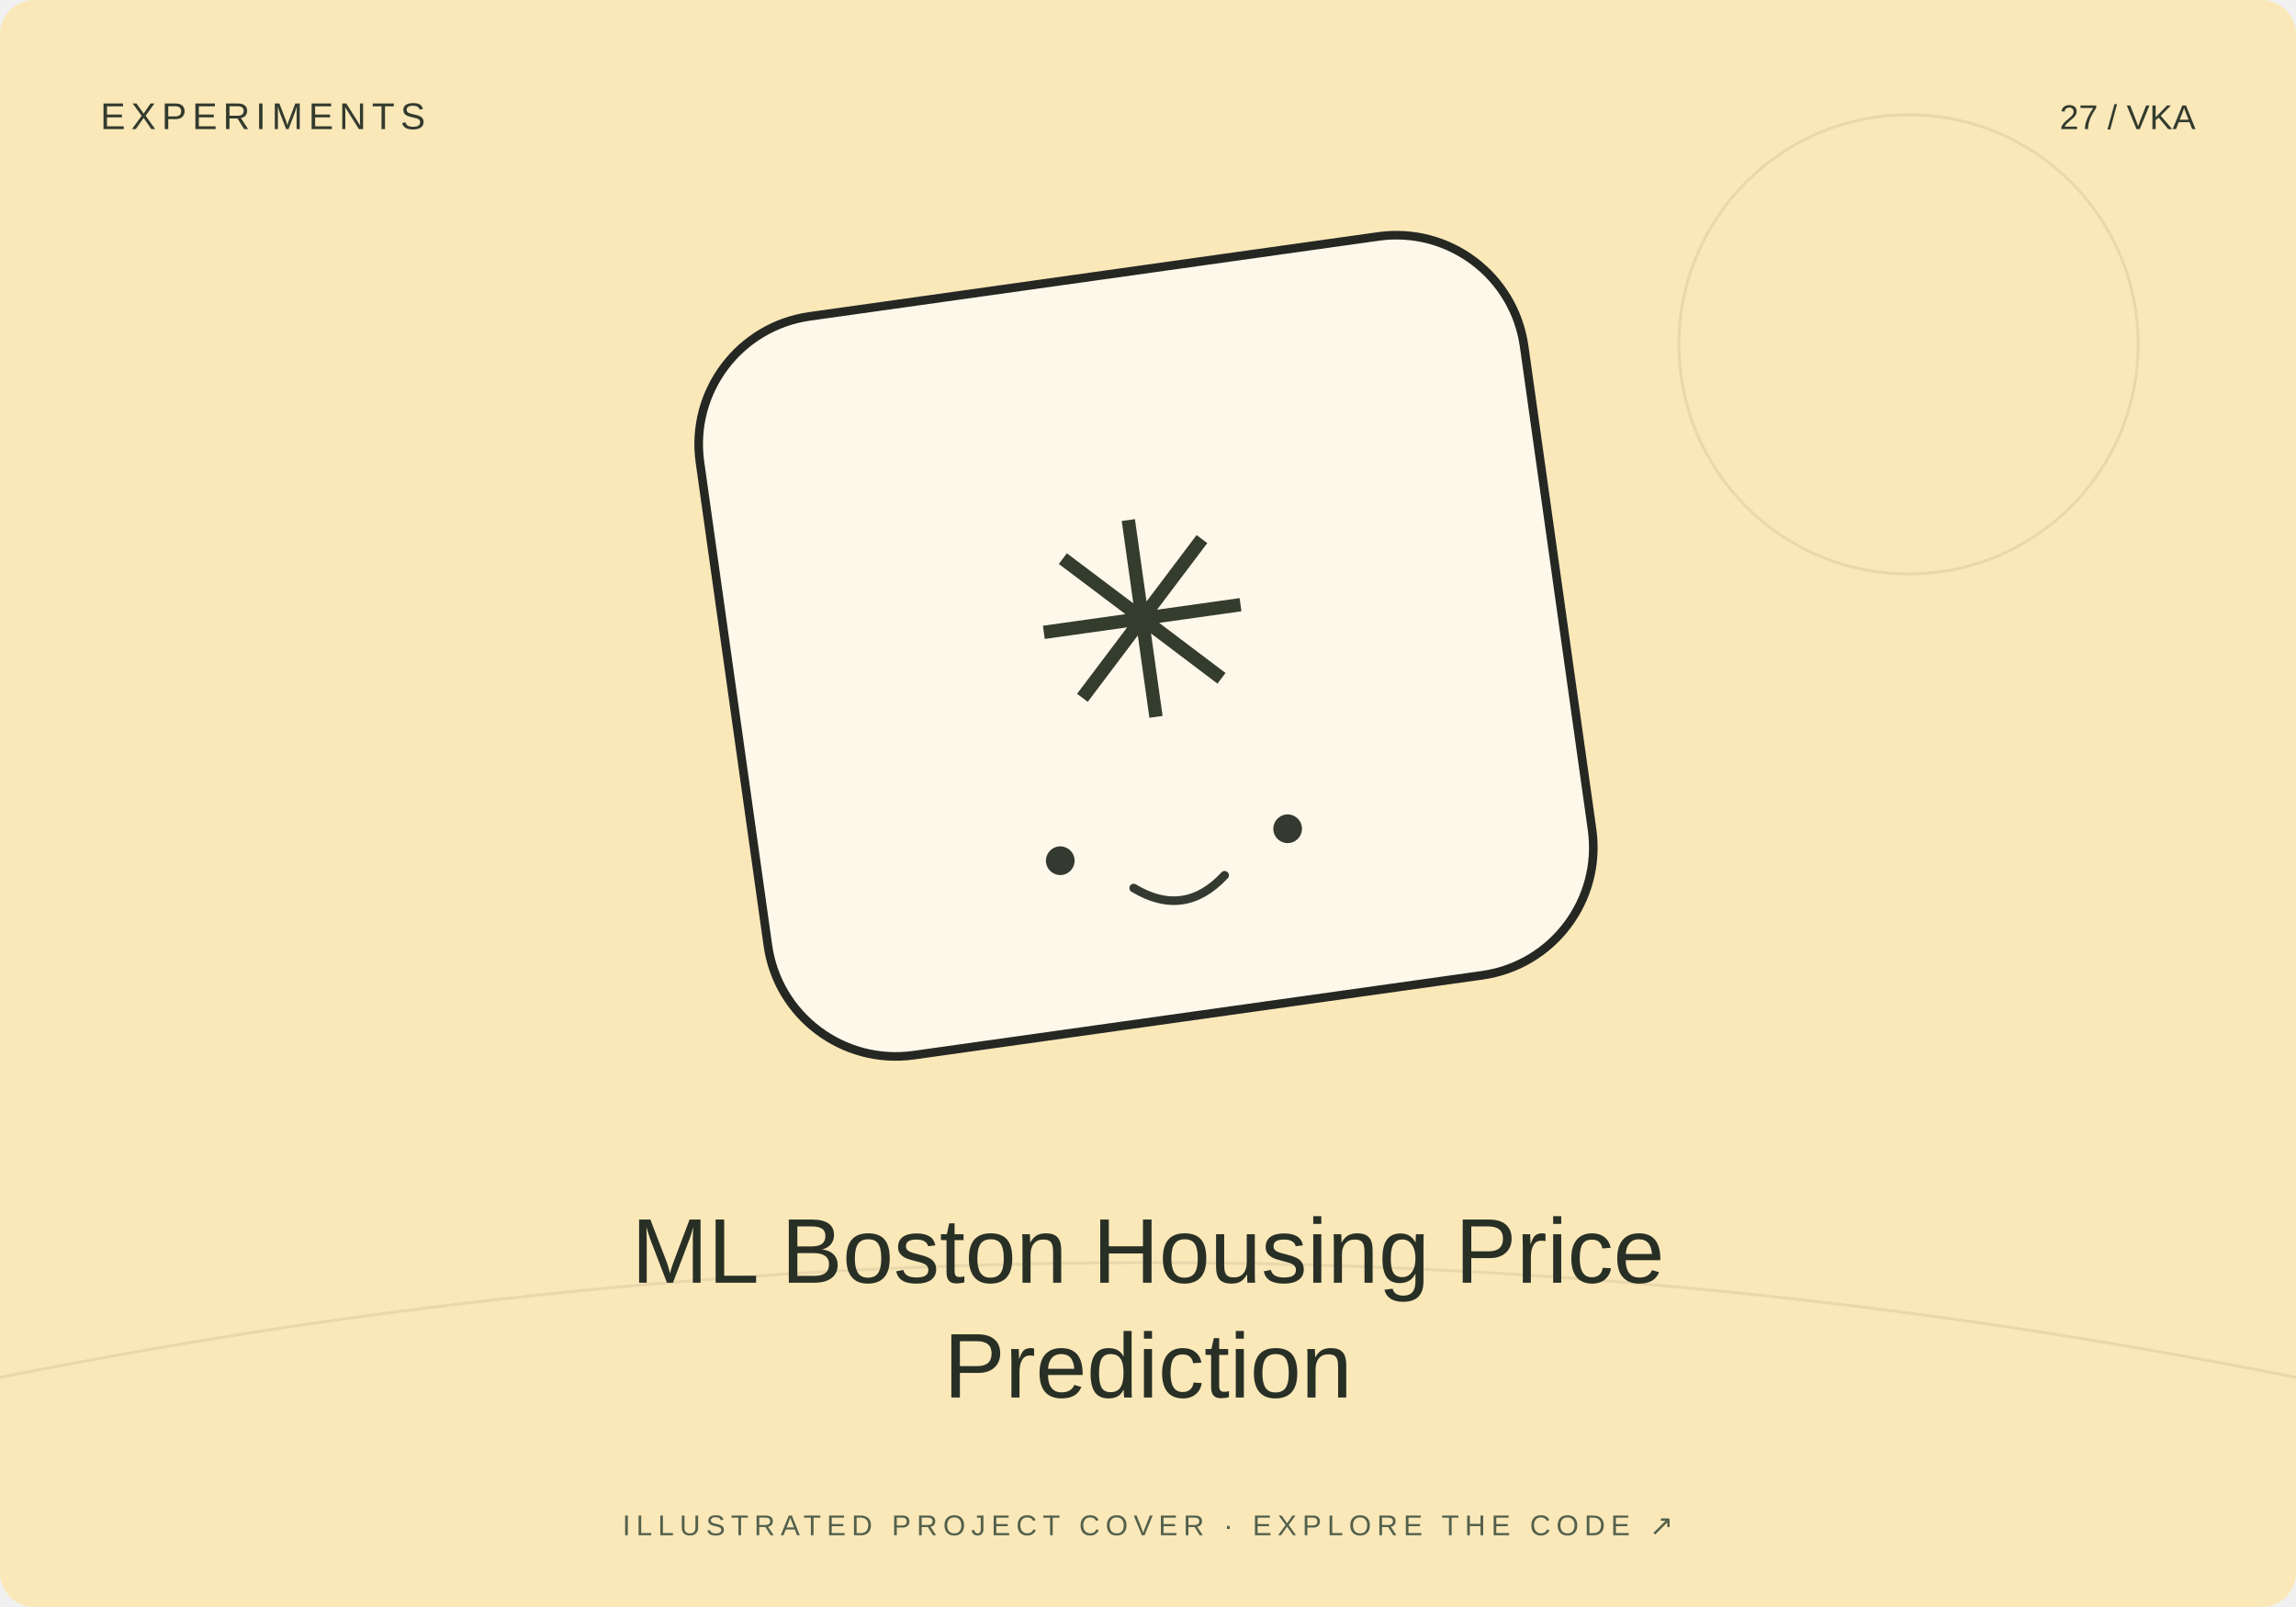
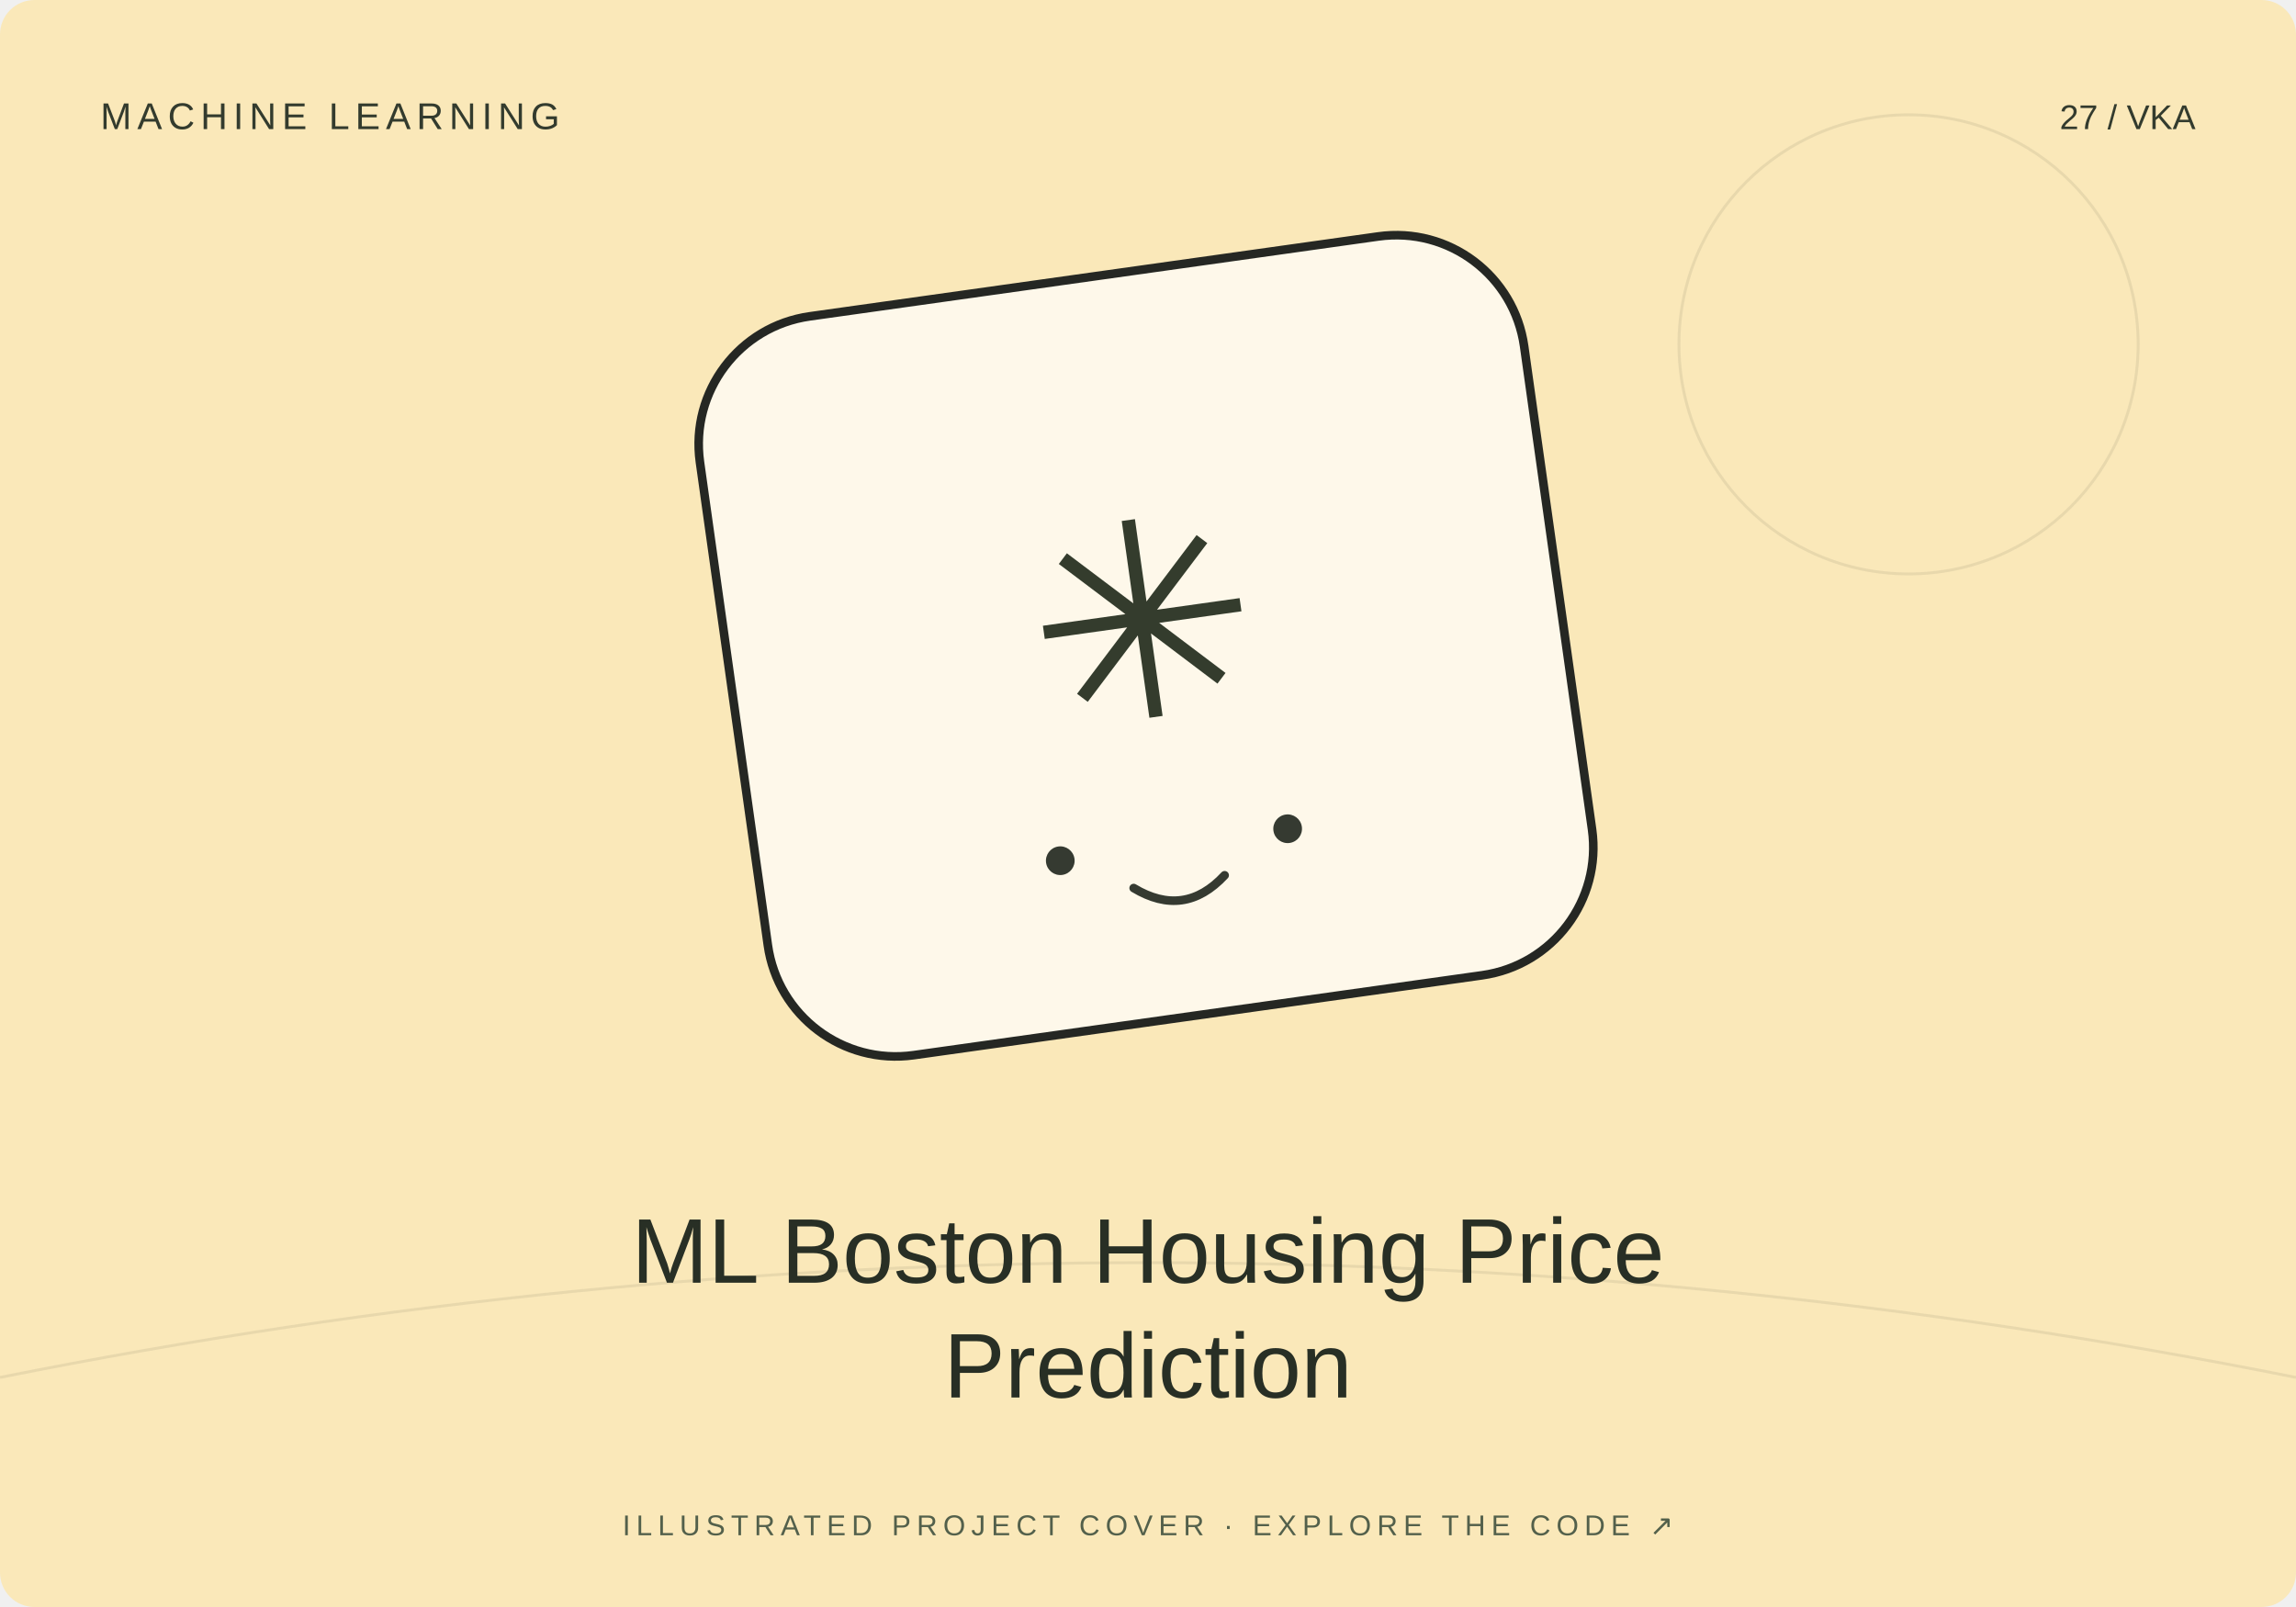
<svg xmlns="http://www.w3.org/2000/svg" width="800" height="560" viewBox="0 0 800 560">
  <rect width="800" height="560" rx="12" fill="#fae8b9" />
  <path d="M0 480Q400 400 800 480" stroke="#20231f" stroke-opacity=".08" fill="none" />
  <circle cx="665" cy="120" r="80" fill="none" stroke="#20231f" stroke-opacity=".08" />
  <g transform="translate(400 230) rotate(-8)">
    <rect x="-145" y="-135" width="290" height="260" rx="45" fill="#fff" fill-opacity=".7" stroke="#252723" stroke-width="3" />
    <text y="20" text-anchor="middle" font-family="Arial,sans-serif" font-size="95" fill="#343c2d">✳</text>
    <circle cx="-40" cy="65" r="5" fill="#353a31" />
    <circle cx="40" cy="65" r="5" fill="#353a31" />
    <path d="M-16 78q16 13 32 0" fill="none" stroke="#353a31" stroke-width="3" stroke-linecap="round" />
  </g>
-   <text x="35" y="45" font-size="13" font-family="Arial,sans-serif" fill="#333b2e" letter-spacing="2">EXPERIMENTS</text>
+   <text x="35" y="45" font-size="13" font-family="Arial,sans-serif" fill="#333b2e" letter-spacing="2">MACHINE LEARNING</text>
  <text x="765" y="45" text-anchor="end" font-size="12" font-family="Arial,sans-serif" fill="#333b2e">27 / VKA</text>
  <text x="400" y="447" text-anchor="middle" font-family="Arial,sans-serif" font-size="32" fill="#282f25">ML Boston Housing Price</text>
  <text x="400" y="487" text-anchor="middle" font-family="Arial,sans-serif" font-size="32" fill="#282f25">Prediction</text>
  <text x="400" y="535" text-anchor="middle" font-family="Arial,sans-serif" font-size="10" fill="#53604b" letter-spacing="2">ILLUSTRATED PROJECT COVER · EXPLORE THE CODE ↗</text>
</svg>
